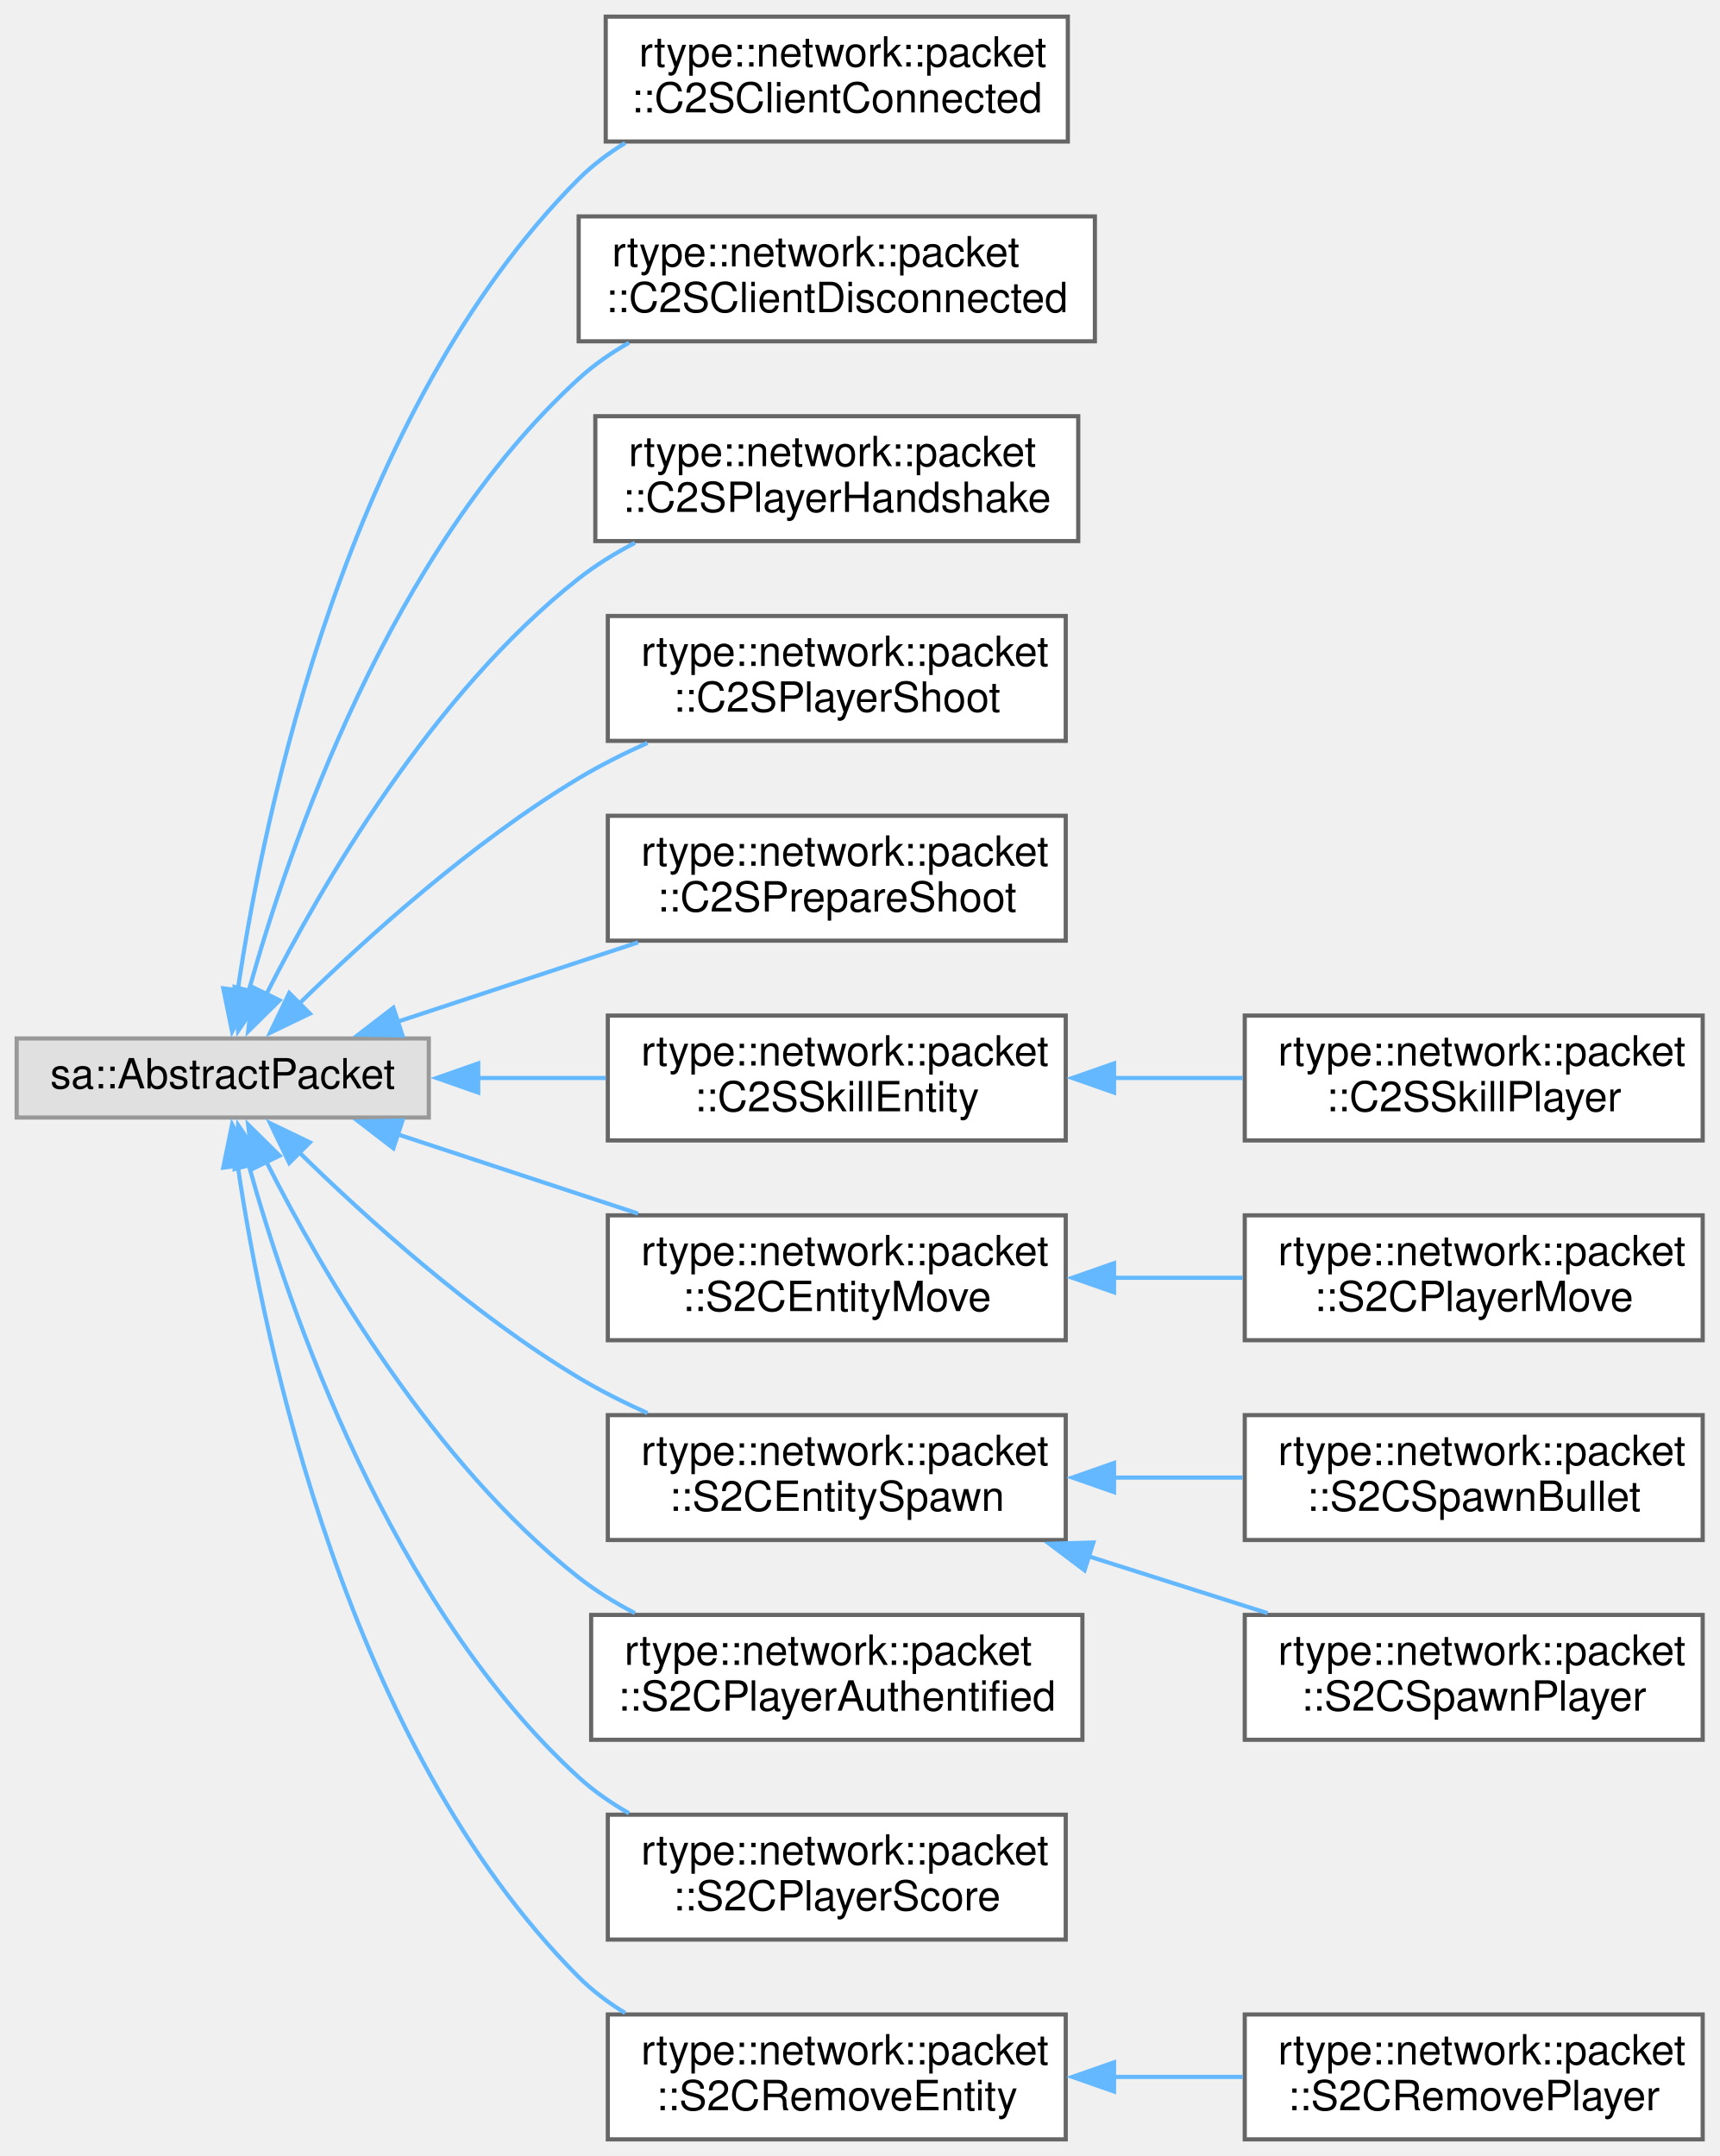
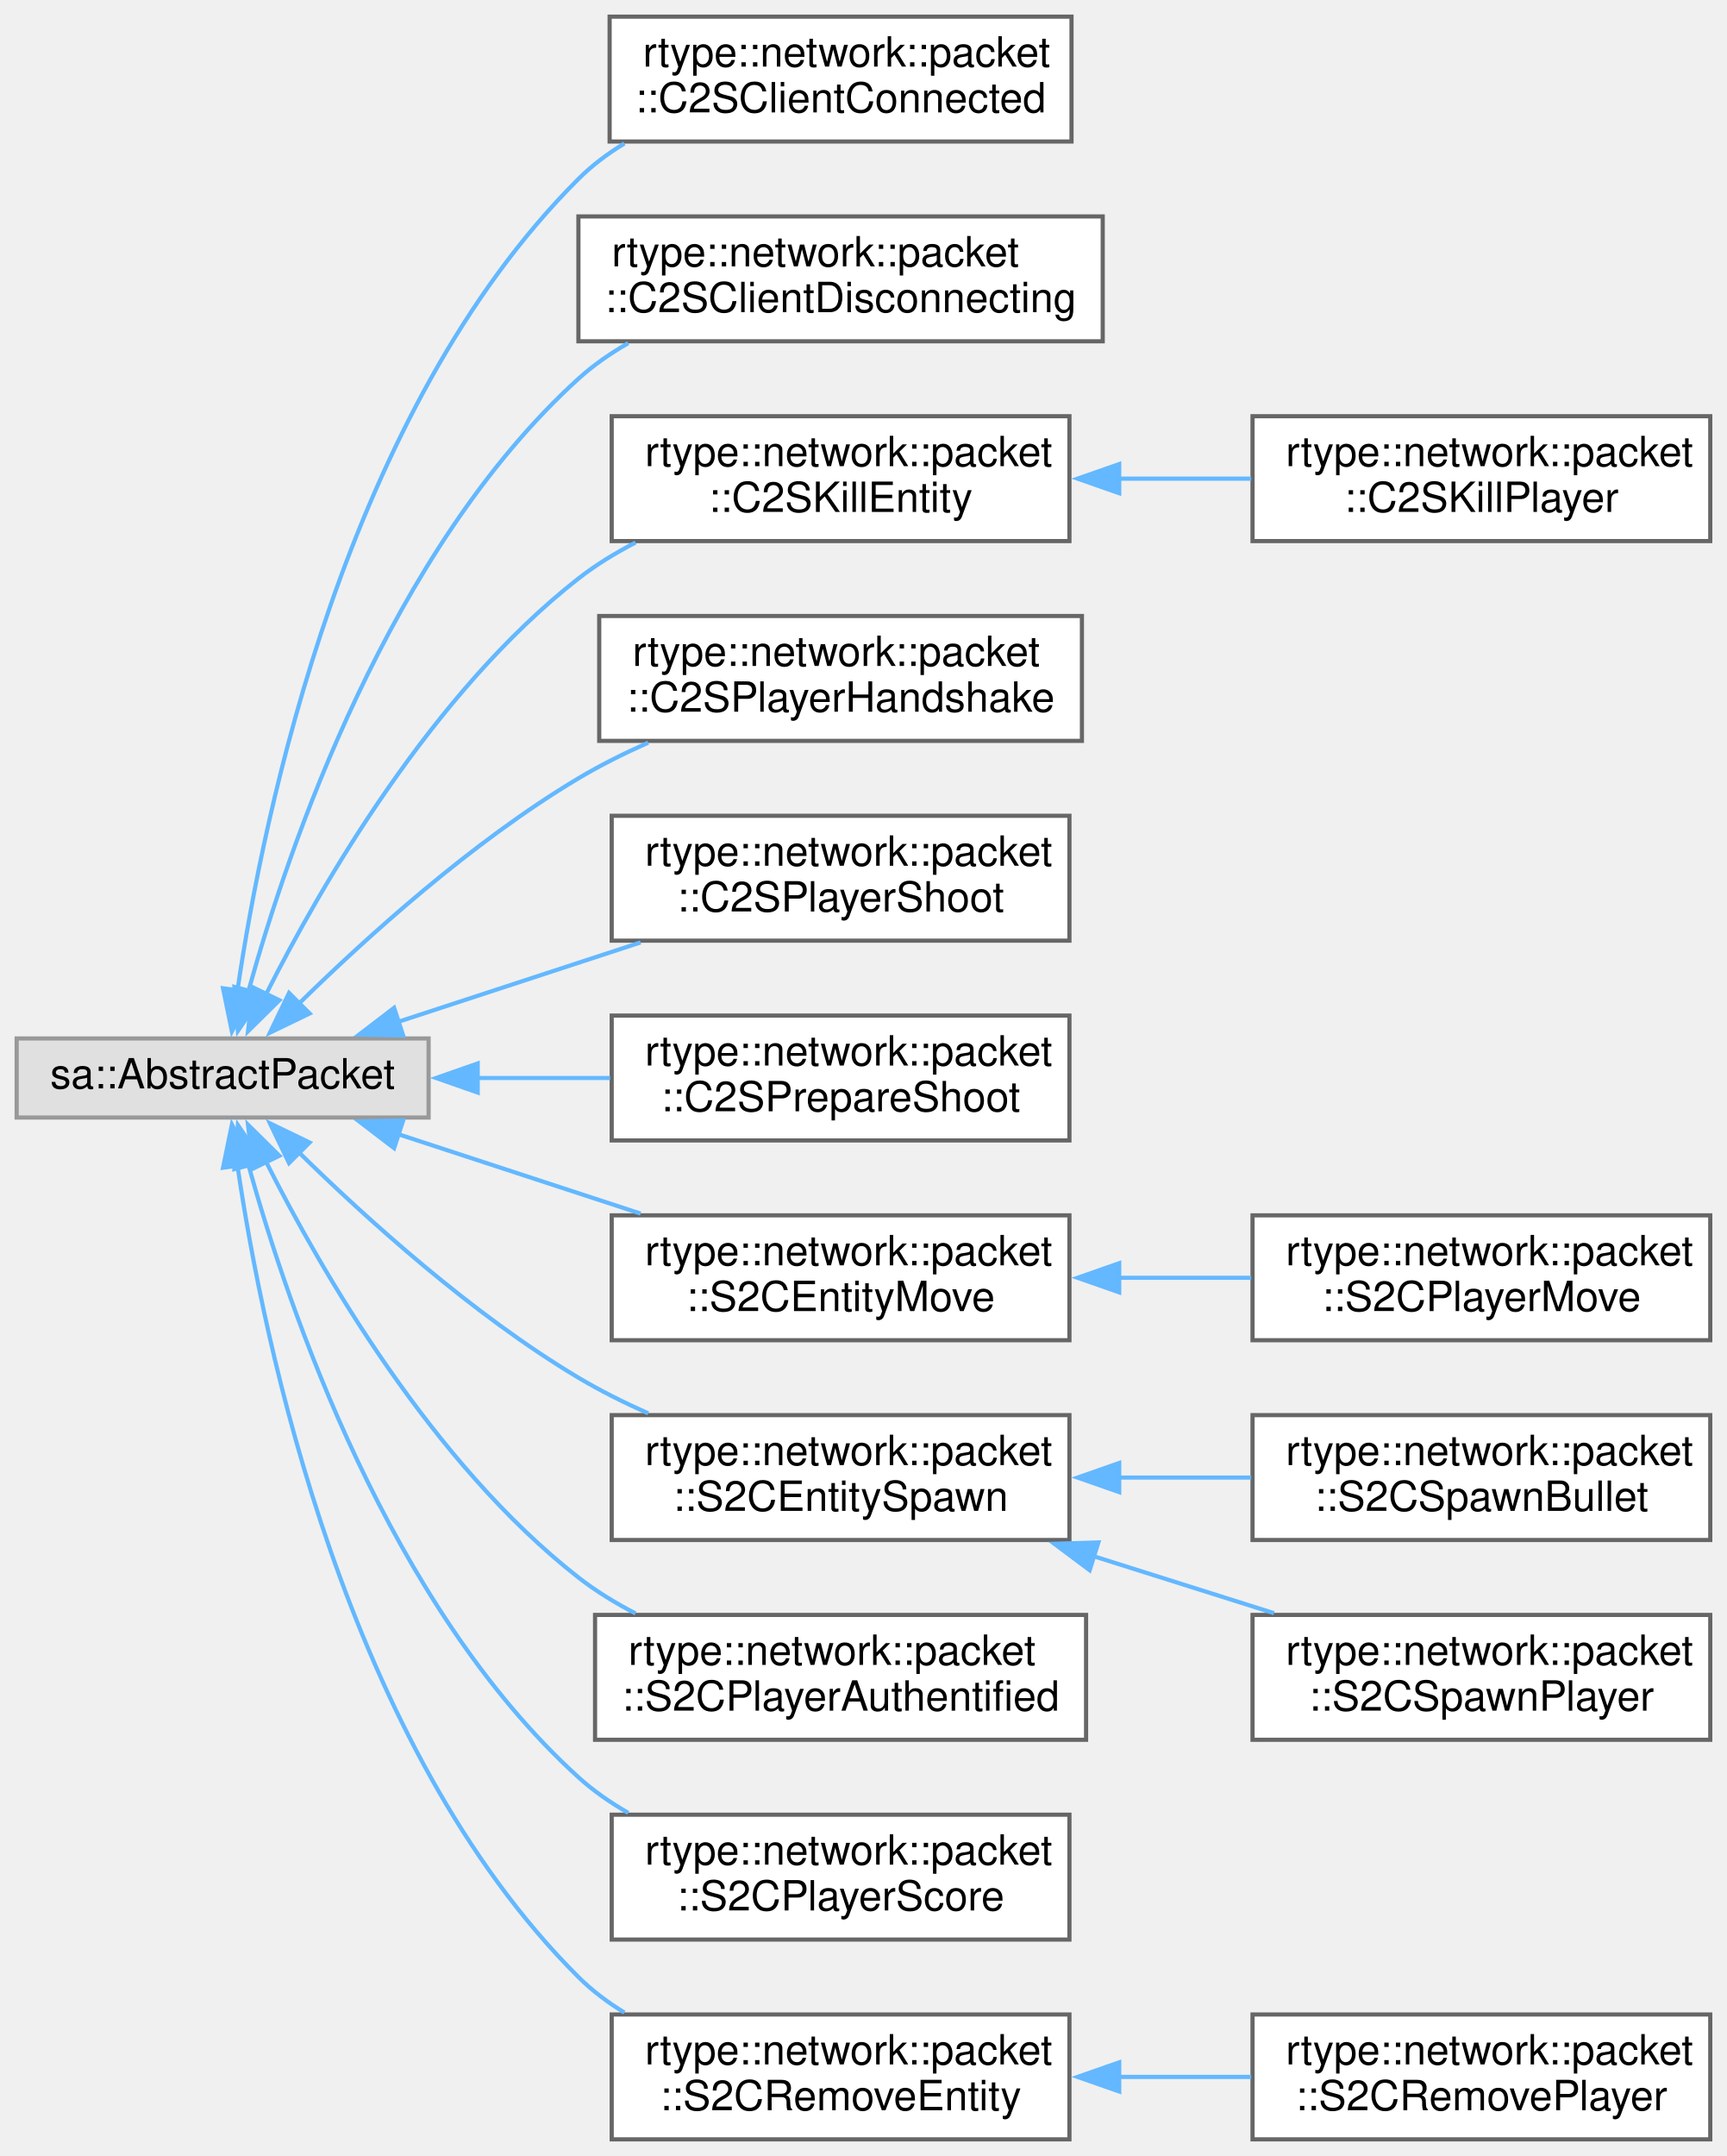
- <svg xmlns="http://www.w3.org/2000/svg" xmlns:xlink="http://www.w3.org/1999/xlink" width="413pt" height="518pt" viewBox="0.00 0.00 413.00 518.00">
+ <svg xmlns="http://www.w3.org/2000/svg" xmlns:xlink="http://www.w3.org/1999/xlink" width="415pt" height="518pt" viewBox="0.00 0.00 415.00 518.00">
  <g id="graph0" class="graph" transform="scale(1 1) rotate(0) translate(4 514)">
    <g id="node1" class="node">
      <g id="a_node1">
        <a xlink:title=" ">
          <polygon fill="#e0e0e0" stroke="#999999" points="99,-264.5 0,-264.5 0,-245.5 99,-245.5 99,-264.5" />
          <text text-anchor="middle" x="49.5" y="-252.5" font-family="Helvetica,sans-Serif" font-size="10.00">sa::AbstractPacket</text>
        </a>
      </g>
    </g>
    <g id="node2" class="node">
      <g id="a_node2">
        <a xlink:href="classrtype_1_1network_1_1packet_1_1_c2_s_client_connected.html" target="_top" xlink:title=" ">
-           <polygon fill="white" stroke="#666666" points="252.5,-510 141.5,-510 141.5,-480 252.5,-480 252.5,-510" />
-           <text text-anchor="start" x="149.5" y="-498" font-family="Helvetica,sans-Serif" font-size="10.00">rtype::network::packet</text>
-           <text text-anchor="middle" x="197" y="-487" font-family="Helvetica,sans-Serif" font-size="10.00">::C2SClientConnected</text>
+           <polygon fill="white" stroke="#666666" points="253.5,-510 142.5,-510 142.5,-480 253.5,-480 253.5,-510" />
+           <text text-anchor="start" x="150.5" y="-498" font-family="Helvetica,sans-Serif" font-size="10.00">rtype::network::packet</text>
+           <text text-anchor="middle" x="198" y="-487" font-family="Helvetica,sans-Serif" font-size="10.00">::C2SClientConnected</text>
        </a>
      </g>
    </g>
    <g id="edge1" class="edge">
-       <path fill="none" stroke="#63b8ff" d="M53.09,-275.99C59.38,-318.45 79.32,-415.21 135,-471 138.3,-474.3 142.1,-477.16 146.17,-479.64" />
-       <polygon fill="#63b8ff" stroke="#63b8ff" points="56.56,-275.6 51.75,-266.16 49.63,-276.54 56.56,-275.6" />
+       <path fill="none" stroke="#63b8ff" d="M53.06,-276.02C59.31,-318.52 79.16,-415.36 135,-471 138.27,-474.26 142.03,-477.09 146.05,-479.53" />
+       <polygon fill="#63b8ff" stroke="#63b8ff" points="56.54,-275.62 51.73,-266.18 49.6,-276.55 56.54,-275.62" />
    </g>
    <g id="node3" class="node">
      <g id="a_node3">
-         <a xlink:href="classrtype_1_1network_1_1packet_1_1_c2_s_client_disconnected.html" target="_top" xlink:title=" ">
-           <polygon fill="white" stroke="#666666" points="259,-462 135,-462 135,-432 259,-432 259,-462" />
+         <a xlink:href="classrtype_1_1network_1_1packet_1_1_c2_s_client_disconnecting.html" target="_top" xlink:title=" ">
+           <polygon fill="white" stroke="#666666" points="261,-462 135,-462 135,-432 261,-432 261,-462" />
          <text text-anchor="start" x="143" y="-450" font-family="Helvetica,sans-Serif" font-size="10.00">rtype::network::packet</text>
-           <text text-anchor="middle" x="197" y="-439" font-family="Helvetica,sans-Serif" font-size="10.00">::C2SClientDisconnected</text>
+           <text text-anchor="middle" x="198" y="-439" font-family="Helvetica,sans-Serif" font-size="10.00">::C2SClientDisconnecting</text>
        </a>
      </g>
    </g>
    <g id="edge2" class="edge">
-       <path fill="none" stroke="#63b8ff" d="M55.65,-275.59C65.38,-310.53 89.7,-381.65 135,-423 138.61,-426.3 142.74,-429.17 147.09,-431.66" />
-       <polygon fill="#63b8ff" stroke="#63b8ff" points="59.13,-275.08 53.19,-266.31 52.37,-276.87 59.13,-275.08" />
+       <path fill="none" stroke="#63b8ff" d="M55.62,-275.61C65.32,-310.59 89.59,-381.78 135,-423 138.59,-426.26 142.67,-429.09 146.98,-431.56" />
+       <polygon fill="#63b8ff" stroke="#63b8ff" points="59.11,-275.1 53.17,-266.32 52.34,-276.89 59.11,-275.1" />
    </g>
    <g id="node4" class="node">
      <g id="a_node4">
-         <a xlink:href="classrtype_1_1network_1_1packet_1_1_c2_s_player_handshake.html" target="_top" xlink:title=" ">
-           <polygon fill="white" stroke="#666666" points="255,-414 139,-414 139,-384 255,-384 255,-414" />
-           <text text-anchor="start" x="147" y="-402" font-family="Helvetica,sans-Serif" font-size="10.00">rtype::network::packet</text>
-           <text text-anchor="middle" x="197" y="-391" font-family="Helvetica,sans-Serif" font-size="10.00">::C2SPlayerHandshake</text>
+         <a xlink:href="classrtype_1_1network_1_1packet_1_1_c2_s_kill_entity.html" target="_top" xlink:title=" ">
+           <polygon fill="white" stroke="#666666" points="253,-414 143,-414 143,-384 253,-384 253,-414" />
+           <text text-anchor="start" x="151" y="-402" font-family="Helvetica,sans-Serif" font-size="10.00">rtype::network::packet</text>
+           <text text-anchor="middle" x="198" y="-391" font-family="Helvetica,sans-Serif" font-size="10.00">::C2SKillEntity</text>
        </a>
      </g>
    </g>
    <g id="edge3" class="edge">
-       <path fill="none" stroke="#63b8ff" d="M59.98,-275.12C73.3,-301.44 99.92,-347.43 135,-375 139.12,-378.23 143.72,-381.08 148.51,-383.58" />
-       <polygon fill="#63b8ff" stroke="#63b8ff" points="63.15,-273.66 55.61,-266.21 56.87,-276.73 63.15,-273.66" />
-     </g>
-     <g id="node5" class="node">
-       <g id="a_node5">
-         <a xlink:href="classrtype_1_1network_1_1packet_1_1_c2_s_player_shoot.html" target="_top" xlink:title=" ">
-           <polygon fill="white" stroke="#666666" points="252,-366 142,-366 142,-336 252,-336 252,-366" />
-           <text text-anchor="start" x="150" y="-354" font-family="Helvetica,sans-Serif" font-size="10.00">rtype::network::packet</text>
-           <text text-anchor="middle" x="197" y="-343" font-family="Helvetica,sans-Serif" font-size="10.00">::C2SPlayerShoot</text>
-         </a>
-       </g>
-     </g>
-     <g id="edge4" class="edge">
-       <path fill="none" stroke="#63b8ff" d="M67.8,-272.79C84,-288.66 109.48,-311.69 135,-327 140.17,-330.1 145.82,-332.95 151.52,-335.51" />
-       <polygon fill="#63b8ff" stroke="#63b8ff" points="70.43,-270.47 60.89,-265.87 65.48,-275.42 70.43,-270.47" />
+       <path fill="none" stroke="#63b8ff" d="M59.95,-275.15C73.25,-301.5 99.85,-347.53 135,-375 139.18,-378.27 143.87,-381.14 148.73,-383.65" />
+       <polygon fill="#63b8ff" stroke="#63b8ff" points="63.13,-273.68 55.6,-266.23 56.84,-276.75 63.13,-273.68" />
    </g>
    <g id="node6" class="node">
      <g id="a_node6">
-         <a xlink:href="classrtype_1_1network_1_1packet_1_1_c2_s_prepare_shoot.html" target="_top" xlink:title=" ">
-           <polygon fill="white" stroke="#666666" points="252,-318 142,-318 142,-288 252,-288 252,-318" />
-           <text text-anchor="start" x="150" y="-306" font-family="Helvetica,sans-Serif" font-size="10.00">rtype::network::packet</text>
-           <text text-anchor="middle" x="197" y="-295" font-family="Helvetica,sans-Serif" font-size="10.00">::C2SPrepareShoot</text>
+         <a xlink:href="classrtype_1_1network_1_1packet_1_1_c2_s_player_handshake.html" target="_top" xlink:title=" ">
+           <polygon fill="white" stroke="#666666" points="256,-366 140,-366 140,-336 256,-336 256,-366" />
+           <text text-anchor="start" x="148" y="-354" font-family="Helvetica,sans-Serif" font-size="10.00">rtype::network::packet</text>
+           <text text-anchor="middle" x="198" y="-343" font-family="Helvetica,sans-Serif" font-size="10.00">::C2SPlayerHandshake</text>
        </a>
      </g>
    </g>
    <g id="edge5" class="edge">
-       <path fill="none" stroke="#63b8ff" d="M91.39,-268.49C109.39,-274.43 130.64,-281.44 149.27,-287.58" />
-       <polygon fill="#63b8ff" stroke="#63b8ff" points="92.68,-265.23 82.09,-265.42 90.49,-271.88 92.68,-265.23" />
+       <path fill="none" stroke="#63b8ff" d="M67.78,-272.82C83.97,-288.71 109.44,-311.76 135,-327 140.25,-330.13 145.99,-333 151.78,-335.57" />
+       <polygon fill="#63b8ff" stroke="#63b8ff" points="70.41,-270.5 60.87,-265.89 65.46,-275.44 70.41,-270.5" />
    </g>
    <g id="node7" class="node">
      <g id="a_node7">
-         <a xlink:href="classrtype_1_1network_1_1packet_1_1_c2_s_skill_entity.html" target="_top" xlink:title=" ">
-           <polygon fill="white" stroke="#666666" points="252,-270 142,-270 142,-240 252,-240 252,-270" />
-           <text text-anchor="start" x="150" y="-258" font-family="Helvetica,sans-Serif" font-size="10.00">rtype::network::packet</text>
-           <text text-anchor="middle" x="197" y="-247" font-family="Helvetica,sans-Serif" font-size="10.00">::C2SSkillEntity</text>
+         <a xlink:href="classrtype_1_1network_1_1packet_1_1_c2_s_player_shoot.html" target="_top" xlink:title=" ">
+           <polygon fill="white" stroke="#666666" points="253,-318 143,-318 143,-288 253,-288 253,-318" />
+           <text text-anchor="start" x="151" y="-306" font-family="Helvetica,sans-Serif" font-size="10.00">rtype::network::packet</text>
+           <text text-anchor="middle" x="198" y="-295" font-family="Helvetica,sans-Serif" font-size="10.00">::C2SPlayerShoot</text>
        </a>
      </g>
    </g>
    <g id="edge6" class="edge">
-       <path fill="none" stroke="#63b8ff" d="M110.69,-255C120.91,-255 131.46,-255 141.51,-255" />
-       <polygon fill="#63b8ff" stroke="#63b8ff" points="110.87,-251.5 100.87,-255 110.87,-258.5 110.87,-251.5" />
+       <path fill="none" stroke="#63b8ff" d="M91.67,-268.49C109.8,-274.43 131.19,-281.44 149.95,-287.58" />
+       <polygon fill="#63b8ff" stroke="#63b8ff" points="92.89,-265.2 82.29,-265.42 90.71,-271.86 92.89,-265.2" />
+     </g>
+     <g id="node8" class="node">
+       <g id="a_node8">
+         <a xlink:href="classrtype_1_1network_1_1packet_1_1_c2_s_prepare_shoot.html" target="_top" xlink:title=" ">
+           <polygon fill="white" stroke="#666666" points="253,-270 143,-270 143,-240 253,-240 253,-270" />
+           <text text-anchor="start" x="151" y="-258" font-family="Helvetica,sans-Serif" font-size="10.00">rtype::network::packet</text>
+           <text text-anchor="middle" x="198" y="-247" font-family="Helvetica,sans-Serif" font-size="10.00">::C2SPrepareShoot</text>
+         </a>
+       </g>
+     </g>
+     <g id="edge7" class="edge">
+       <path fill="none" stroke="#63b8ff" d="M110.6,-255C121.2,-255 132.19,-255 142.62,-255" />
+       <polygon fill="#63b8ff" stroke="#63b8ff" points="110.8,-251.5 100.8,-255 110.8,-258.5 110.8,-251.5" />
    </g>
    <g id="node9" class="node">
      <g id="a_node9">
        <a xlink:href="classrtype_1_1network_1_1packet_1_1_s2_c_entity_move.html" target="_top" xlink:title=" ">
-           <polygon fill="white" stroke="#666666" points="252,-222 142,-222 142,-192 252,-192 252,-222" />
-           <text text-anchor="start" x="150" y="-210" font-family="Helvetica,sans-Serif" font-size="10.00">rtype::network::packet</text>
-           <text text-anchor="middle" x="197" y="-199" font-family="Helvetica,sans-Serif" font-size="10.00">::S2CEntityMove</text>
+           <polygon fill="white" stroke="#666666" points="253,-222 143,-222 143,-192 253,-192 253,-222" />
+           <text text-anchor="start" x="151" y="-210" font-family="Helvetica,sans-Serif" font-size="10.00">rtype::network::packet</text>
+           <text text-anchor="middle" x="198" y="-199" font-family="Helvetica,sans-Serif" font-size="10.00">::S2CEntityMove</text>
        </a>
      </g>
    </g>
    <g id="edge8" class="edge">
-       <path fill="none" stroke="#63b8ff" d="M91.39,-241.51C109.39,-235.57 130.64,-228.56 149.27,-222.42" />
-       <polygon fill="#63b8ff" stroke="#63b8ff" points="90.49,-238.12 82.09,-244.58 92.68,-244.77 90.49,-238.12" />
+       <path fill="none" stroke="#63b8ff" d="M91.67,-241.51C109.8,-235.57 131.19,-228.56 149.95,-222.42" />
+       <polygon fill="#63b8ff" stroke="#63b8ff" points="90.71,-238.14 82.29,-244.58 92.89,-244.8 90.71,-238.14" />
    </g>
    <g id="node11" class="node">
      <g id="a_node11">
        <a xlink:href="classrtype_1_1network_1_1packet_1_1_s2_c_entity_spawn.html" target="_top" xlink:title=" ">
-           <polygon fill="white" stroke="#666666" points="252,-174 142,-174 142,-144 252,-144 252,-174" />
-           <text text-anchor="start" x="150" y="-162" font-family="Helvetica,sans-Serif" font-size="10.00">rtype::network::packet</text>
-           <text text-anchor="middle" x="197" y="-151" font-family="Helvetica,sans-Serif" font-size="10.00">::S2CEntitySpawn</text>
+           <polygon fill="white" stroke="#666666" points="253,-174 143,-174 143,-144 253,-144 253,-174" />
+           <text text-anchor="start" x="151" y="-162" font-family="Helvetica,sans-Serif" font-size="10.00">rtype::network::packet</text>
+           <text text-anchor="middle" x="198" y="-151" font-family="Helvetica,sans-Serif" font-size="10.00">::S2CEntitySpawn</text>
        </a>
      </g>
    </g>
    <g id="edge10" class="edge">
-       <path fill="none" stroke="#63b8ff" d="M67.8,-237.21C84,-221.34 109.48,-198.31 135,-183 140.17,-179.9 145.82,-177.05 151.52,-174.49" />
-       <polygon fill="#63b8ff" stroke="#63b8ff" points="65.48,-234.58 60.89,-244.13 70.43,-239.53 65.48,-234.58" />
+       <path fill="none" stroke="#63b8ff" d="M67.78,-237.18C83.97,-221.29 109.44,-198.24 135,-183 140.25,-179.87 145.99,-177 151.78,-174.43" />
+       <polygon fill="#63b8ff" stroke="#63b8ff" points="65.46,-234.56 60.87,-244.11 70.41,-239.5 65.46,-234.56" />
    </g>
    <g id="node14" class="node">
      <g id="a_node14">
        <a xlink:href="classrtype_1_1network_1_1packet_1_1_s2_c_player_authentified.html" target="_top" xlink:title=" ">
-           <polygon fill="white" stroke="#666666" points="256,-126 138,-126 138,-96 256,-96 256,-126" />
-           <text text-anchor="start" x="146" y="-114" font-family="Helvetica,sans-Serif" font-size="10.00">rtype::network::packet</text>
-           <text text-anchor="middle" x="197" y="-103" font-family="Helvetica,sans-Serif" font-size="10.00">::S2CPlayerAuthentified</text>
+           <polygon fill="white" stroke="#666666" points="257,-126 139,-126 139,-96 257,-96 257,-126" />
+           <text text-anchor="start" x="147" y="-114" font-family="Helvetica,sans-Serif" font-size="10.00">rtype::network::packet</text>
+           <text text-anchor="middle" x="198" y="-103" font-family="Helvetica,sans-Serif" font-size="10.00">::S2CPlayerAuthentified</text>
        </a>
      </g>
    </g>
    <g id="edge13" class="edge">
-       <path fill="none" stroke="#63b8ff" d="M59.98,-234.88C73.3,-208.56 99.92,-162.57 135,-135 139.12,-131.77 143.72,-128.92 148.51,-126.42" />
-       <polygon fill="#63b8ff" stroke="#63b8ff" points="56.87,-233.27 55.61,-243.79 63.15,-236.34 56.87,-233.27" />
+       <path fill="none" stroke="#63b8ff" d="M59.95,-234.85C73.25,-208.5 99.85,-162.47 135,-135 139.18,-131.73 143.87,-128.86 148.73,-126.35" />
+       <polygon fill="#63b8ff" stroke="#63b8ff" points="56.84,-233.25 55.6,-243.77 63.13,-236.32 56.84,-233.25" />
    </g>
    <g id="node15" class="node">
      <g id="a_node15">
        <a xlink:href="classrtype_1_1network_1_1packet_1_1_s2_c_player_score.html" target="_top" xlink:title=" ">
-           <polygon fill="white" stroke="#666666" points="252,-78 142,-78 142,-48 252,-48 252,-78" />
-           <text text-anchor="start" x="150" y="-66" font-family="Helvetica,sans-Serif" font-size="10.00">rtype::network::packet</text>
-           <text text-anchor="middle" x="197" y="-55" font-family="Helvetica,sans-Serif" font-size="10.00">::S2CPlayerScore</text>
+           <polygon fill="white" stroke="#666666" points="253,-78 143,-78 143,-48 253,-48 253,-78" />
+           <text text-anchor="start" x="151" y="-66" font-family="Helvetica,sans-Serif" font-size="10.00">rtype::network::packet</text>
+           <text text-anchor="middle" x="198" y="-55" font-family="Helvetica,sans-Serif" font-size="10.00">::S2CPlayerScore</text>
        </a>
      </g>
    </g>
    <g id="edge14" class="edge">
-       <path fill="none" stroke="#63b8ff" d="M55.65,-234.41C65.38,-199.47 89.7,-128.35 135,-87 138.61,-83.7 142.74,-80.83 147.09,-78.34" />
-       <polygon fill="#63b8ff" stroke="#63b8ff" points="52.37,-233.13 53.19,-243.69 59.13,-234.92 52.37,-233.13" />
+       <path fill="none" stroke="#63b8ff" d="M55.62,-234.39C65.32,-199.41 89.59,-128.22 135,-87 138.59,-83.74 142.67,-80.91 146.98,-78.44" />
+       <polygon fill="#63b8ff" stroke="#63b8ff" points="52.34,-233.11 53.17,-243.68 59.11,-234.9 52.34,-233.11" />
    </g>
    <g id="node16" class="node">
      <g id="a_node16">
        <a xlink:href="classrtype_1_1network_1_1packet_1_1_s2_c_remove_entity.html" target="_top" xlink:title=" ">
-           <polygon fill="white" stroke="#666666" points="252,-30 142,-30 142,0 252,0 252,-30" />
-           <text text-anchor="start" x="150" y="-18" font-family="Helvetica,sans-Serif" font-size="10.00">rtype::network::packet</text>
-           <text text-anchor="middle" x="197" y="-7" font-family="Helvetica,sans-Serif" font-size="10.00">::S2CRemoveEntity</text>
+           <polygon fill="white" stroke="#666666" points="253,-30 143,-30 143,0 253,0 253,-30" />
+           <text text-anchor="start" x="151" y="-18" font-family="Helvetica,sans-Serif" font-size="10.00">rtype::network::packet</text>
+           <text text-anchor="middle" x="198" y="-7" font-family="Helvetica,sans-Serif" font-size="10.00">::S2CRemoveEntity</text>
        </a>
      </g>
    </g>
    <g id="edge15" class="edge">
-       <path fill="none" stroke="#63b8ff" d="M53.09,-234.01C59.38,-191.55 79.32,-94.79 135,-39 138.3,-35.7 142.1,-32.84 146.17,-30.36" />
-       <polygon fill="#63b8ff" stroke="#63b8ff" points="49.63,-233.46 51.75,-243.84 56.56,-234.4 49.63,-233.46" />
-     </g>
-     <g id="node8" class="node">
-       <g id="a_node8">
-         <a xlink:href="classrtype_1_1network_1_1packet_1_1_c2_s_skill_player.html" target="_top" xlink:title=" ">
-           <polygon fill="white" stroke="#666666" points="405,-270 295,-270 295,-240 405,-240 405,-270" />
-           <text text-anchor="start" x="303" y="-258" font-family="Helvetica,sans-Serif" font-size="10.00">rtype::network::packet</text>
-           <text text-anchor="middle" x="350" y="-247" font-family="Helvetica,sans-Serif" font-size="10.00">::C2SSkillPlayer</text>
-         </a>
-       </g>
-     </g>
-     <g id="edge7" class="edge">
-       <path fill="none" stroke="#63b8ff" d="M263.59,-255C273.92,-255 284.49,-255 294.53,-255" />
-       <polygon fill="#63b8ff" stroke="#63b8ff" points="263.6,-251.5 253.6,-255 263.6,-258.5 263.6,-251.5" />
+       <path fill="none" stroke="#63b8ff" d="M53.06,-233.98C59.31,-191.48 79.16,-94.64 135,-39 138.27,-35.74 142.03,-32.91 146.05,-30.47" />
+       <polygon fill="#63b8ff" stroke="#63b8ff" points="49.6,-233.45 51.73,-243.82 56.54,-234.38 49.6,-233.45" />
+     </g>
+     <g id="node5" class="node">
+       <g id="a_node5">
+         <a xlink:href="classrtype_1_1network_1_1packet_1_1_c2_s_kill_player.html" target="_top" xlink:title=" ">
+           <polygon fill="white" stroke="#666666" points="407,-414 297,-414 297,-384 407,-384 407,-414" />
+           <text text-anchor="start" x="305" y="-402" font-family="Helvetica,sans-Serif" font-size="10.00">rtype::network::packet</text>
+           <text text-anchor="middle" x="352" y="-391" font-family="Helvetica,sans-Serif" font-size="10.00">::C2SKillPlayer</text>
+         </a>
+       </g>
+     </g>
+     <g id="edge4" class="edge">
+       <path fill="none" stroke="#63b8ff" d="M264.83,-399C275.46,-399 286.36,-399 296.68,-399" />
+       <polygon fill="#63b8ff" stroke="#63b8ff" points="264.96,-395.5 254.96,-399 264.96,-402.5 264.96,-395.5" />
    </g>
    <g id="node10" class="node">
      <g id="a_node10">
        <a xlink:href="classrtype_1_1network_1_1packet_1_1_s2_c_player_move.html" target="_top" xlink:title=" ">
-           <polygon fill="white" stroke="#666666" points="405,-222 295,-222 295,-192 405,-192 405,-222" />
-           <text text-anchor="start" x="303" y="-210" font-family="Helvetica,sans-Serif" font-size="10.00">rtype::network::packet</text>
-           <text text-anchor="middle" x="350" y="-199" font-family="Helvetica,sans-Serif" font-size="10.00">::S2CPlayerMove</text>
+           <polygon fill="white" stroke="#666666" points="407,-222 297,-222 297,-192 407,-192 407,-222" />
+           <text text-anchor="start" x="305" y="-210" font-family="Helvetica,sans-Serif" font-size="10.00">rtype::network::packet</text>
+           <text text-anchor="middle" x="352" y="-199" font-family="Helvetica,sans-Serif" font-size="10.00">::S2CPlayerMove</text>
        </a>
      </g>
    </g>
    <g id="edge9" class="edge">
-       <path fill="none" stroke="#63b8ff" d="M263.59,-207C273.92,-207 284.49,-207 294.53,-207" />
-       <polygon fill="#63b8ff" stroke="#63b8ff" points="263.6,-203.5 253.6,-207 263.6,-210.5 263.6,-203.5" />
+       <path fill="none" stroke="#63b8ff" d="M264.83,-207C275.46,-207 286.36,-207 296.68,-207" />
+       <polygon fill="#63b8ff" stroke="#63b8ff" points="264.96,-203.5 254.96,-207 264.96,-210.5 264.96,-203.5" />
    </g>
    <g id="node12" class="node">
      <g id="a_node12">
        <a xlink:href="classrtype_1_1network_1_1packet_1_1_s2_c_spawn_bullet.html" target="_top" xlink:title=" ">
-           <polygon fill="white" stroke="#666666" points="405,-174 295,-174 295,-144 405,-144 405,-174" />
-           <text text-anchor="start" x="303" y="-162" font-family="Helvetica,sans-Serif" font-size="10.00">rtype::network::packet</text>
-           <text text-anchor="middle" x="350" y="-151" font-family="Helvetica,sans-Serif" font-size="10.00">::S2CSpawnBullet</text>
+           <polygon fill="white" stroke="#666666" points="407,-174 297,-174 297,-144 407,-144 407,-174" />
+           <text text-anchor="start" x="305" y="-162" font-family="Helvetica,sans-Serif" font-size="10.00">rtype::network::packet</text>
+           <text text-anchor="middle" x="352" y="-151" font-family="Helvetica,sans-Serif" font-size="10.00">::S2CSpawnBullet</text>
        </a>
      </g>
    </g>
    <g id="edge11" class="edge">
-       <path fill="none" stroke="#63b8ff" d="M263.59,-159C273.92,-159 284.49,-159 294.53,-159" />
-       <polygon fill="#63b8ff" stroke="#63b8ff" points="263.6,-155.5 253.6,-159 263.6,-162.5 263.6,-155.5" />
+       <path fill="none" stroke="#63b8ff" d="M264.83,-159C275.46,-159 286.36,-159 296.68,-159" />
+       <polygon fill="#63b8ff" stroke="#63b8ff" points="264.96,-155.5 254.96,-159 264.96,-162.5 264.96,-155.5" />
    </g>
    <g id="node13" class="node">
      <g id="a_node13">
        <a xlink:href="classrtype_1_1network_1_1packet_1_1_s2_c_spawn_player.html" target="_top" xlink:title=" ">
-           <polygon fill="white" stroke="#666666" points="405,-126 295,-126 295,-96 405,-96 405,-126" />
-           <text text-anchor="start" x="303" y="-114" font-family="Helvetica,sans-Serif" font-size="10.00">rtype::network::packet</text>
-           <text text-anchor="middle" x="350" y="-103" font-family="Helvetica,sans-Serif" font-size="10.00">::S2CSpawnPlayer</text>
+           <polygon fill="white" stroke="#666666" points="407,-126 297,-126 297,-96 407,-96 407,-126" />
+           <text text-anchor="start" x="305" y="-114" font-family="Helvetica,sans-Serif" font-size="10.00">rtype::network::packet</text>
+           <text text-anchor="middle" x="352" y="-103" font-family="Helvetica,sans-Serif" font-size="10.00">::S2CSpawnPlayer</text>
        </a>
      </g>
    </g>
    <g id="edge12" class="edge">
-       <path fill="none" stroke="#63b8ff" d="M257.35,-140.13C271.64,-135.59 286.75,-130.79 300.48,-126.42" />
-       <polygon fill="#63b8ff" stroke="#63b8ff" points="256.52,-136.72 248.05,-143.09 258.64,-143.4 256.52,-136.72" />
+       <path fill="none" stroke="#63b8ff" d="M258.74,-140.13C273.13,-135.59 288.34,-130.79 302.16,-126.42" />
+       <polygon fill="#63b8ff" stroke="#63b8ff" points="257.86,-136.74 249.37,-143.09 259.96,-143.42 257.86,-136.74" />
    </g>
    <g id="node17" class="node">
      <g id="a_node17">
        <a xlink:href="classrtype_1_1network_1_1packet_1_1_s2_c_remove_player.html" target="_top" xlink:title=" ">
-           <polygon fill="white" stroke="#666666" points="405,-30 295,-30 295,0 405,0 405,-30" />
-           <text text-anchor="start" x="303" y="-18" font-family="Helvetica,sans-Serif" font-size="10.00">rtype::network::packet</text>
-           <text text-anchor="middle" x="350" y="-7" font-family="Helvetica,sans-Serif" font-size="10.00">::S2CRemovePlayer</text>
+           <polygon fill="white" stroke="#666666" points="407,-30 297,-30 297,0 407,0 407,-30" />
+           <text text-anchor="start" x="305" y="-18" font-family="Helvetica,sans-Serif" font-size="10.00">rtype::network::packet</text>
+           <text text-anchor="middle" x="352" y="-7" font-family="Helvetica,sans-Serif" font-size="10.00">::S2CRemovePlayer</text>
        </a>
      </g>
    </g>
    <g id="edge16" class="edge">
-       <path fill="none" stroke="#63b8ff" d="M263.59,-15C273.92,-15 284.49,-15 294.53,-15" />
-       <polygon fill="#63b8ff" stroke="#63b8ff" points="263.6,-11.5 253.6,-15 263.6,-18.5 263.6,-11.5" />
+       <path fill="none" stroke="#63b8ff" d="M264.83,-15C275.46,-15 286.36,-15 296.68,-15" />
+       <polygon fill="#63b8ff" stroke="#63b8ff" points="264.96,-11.5 254.96,-15 264.96,-18.5 264.96,-11.5" />
    </g>
  </g>
</svg>
